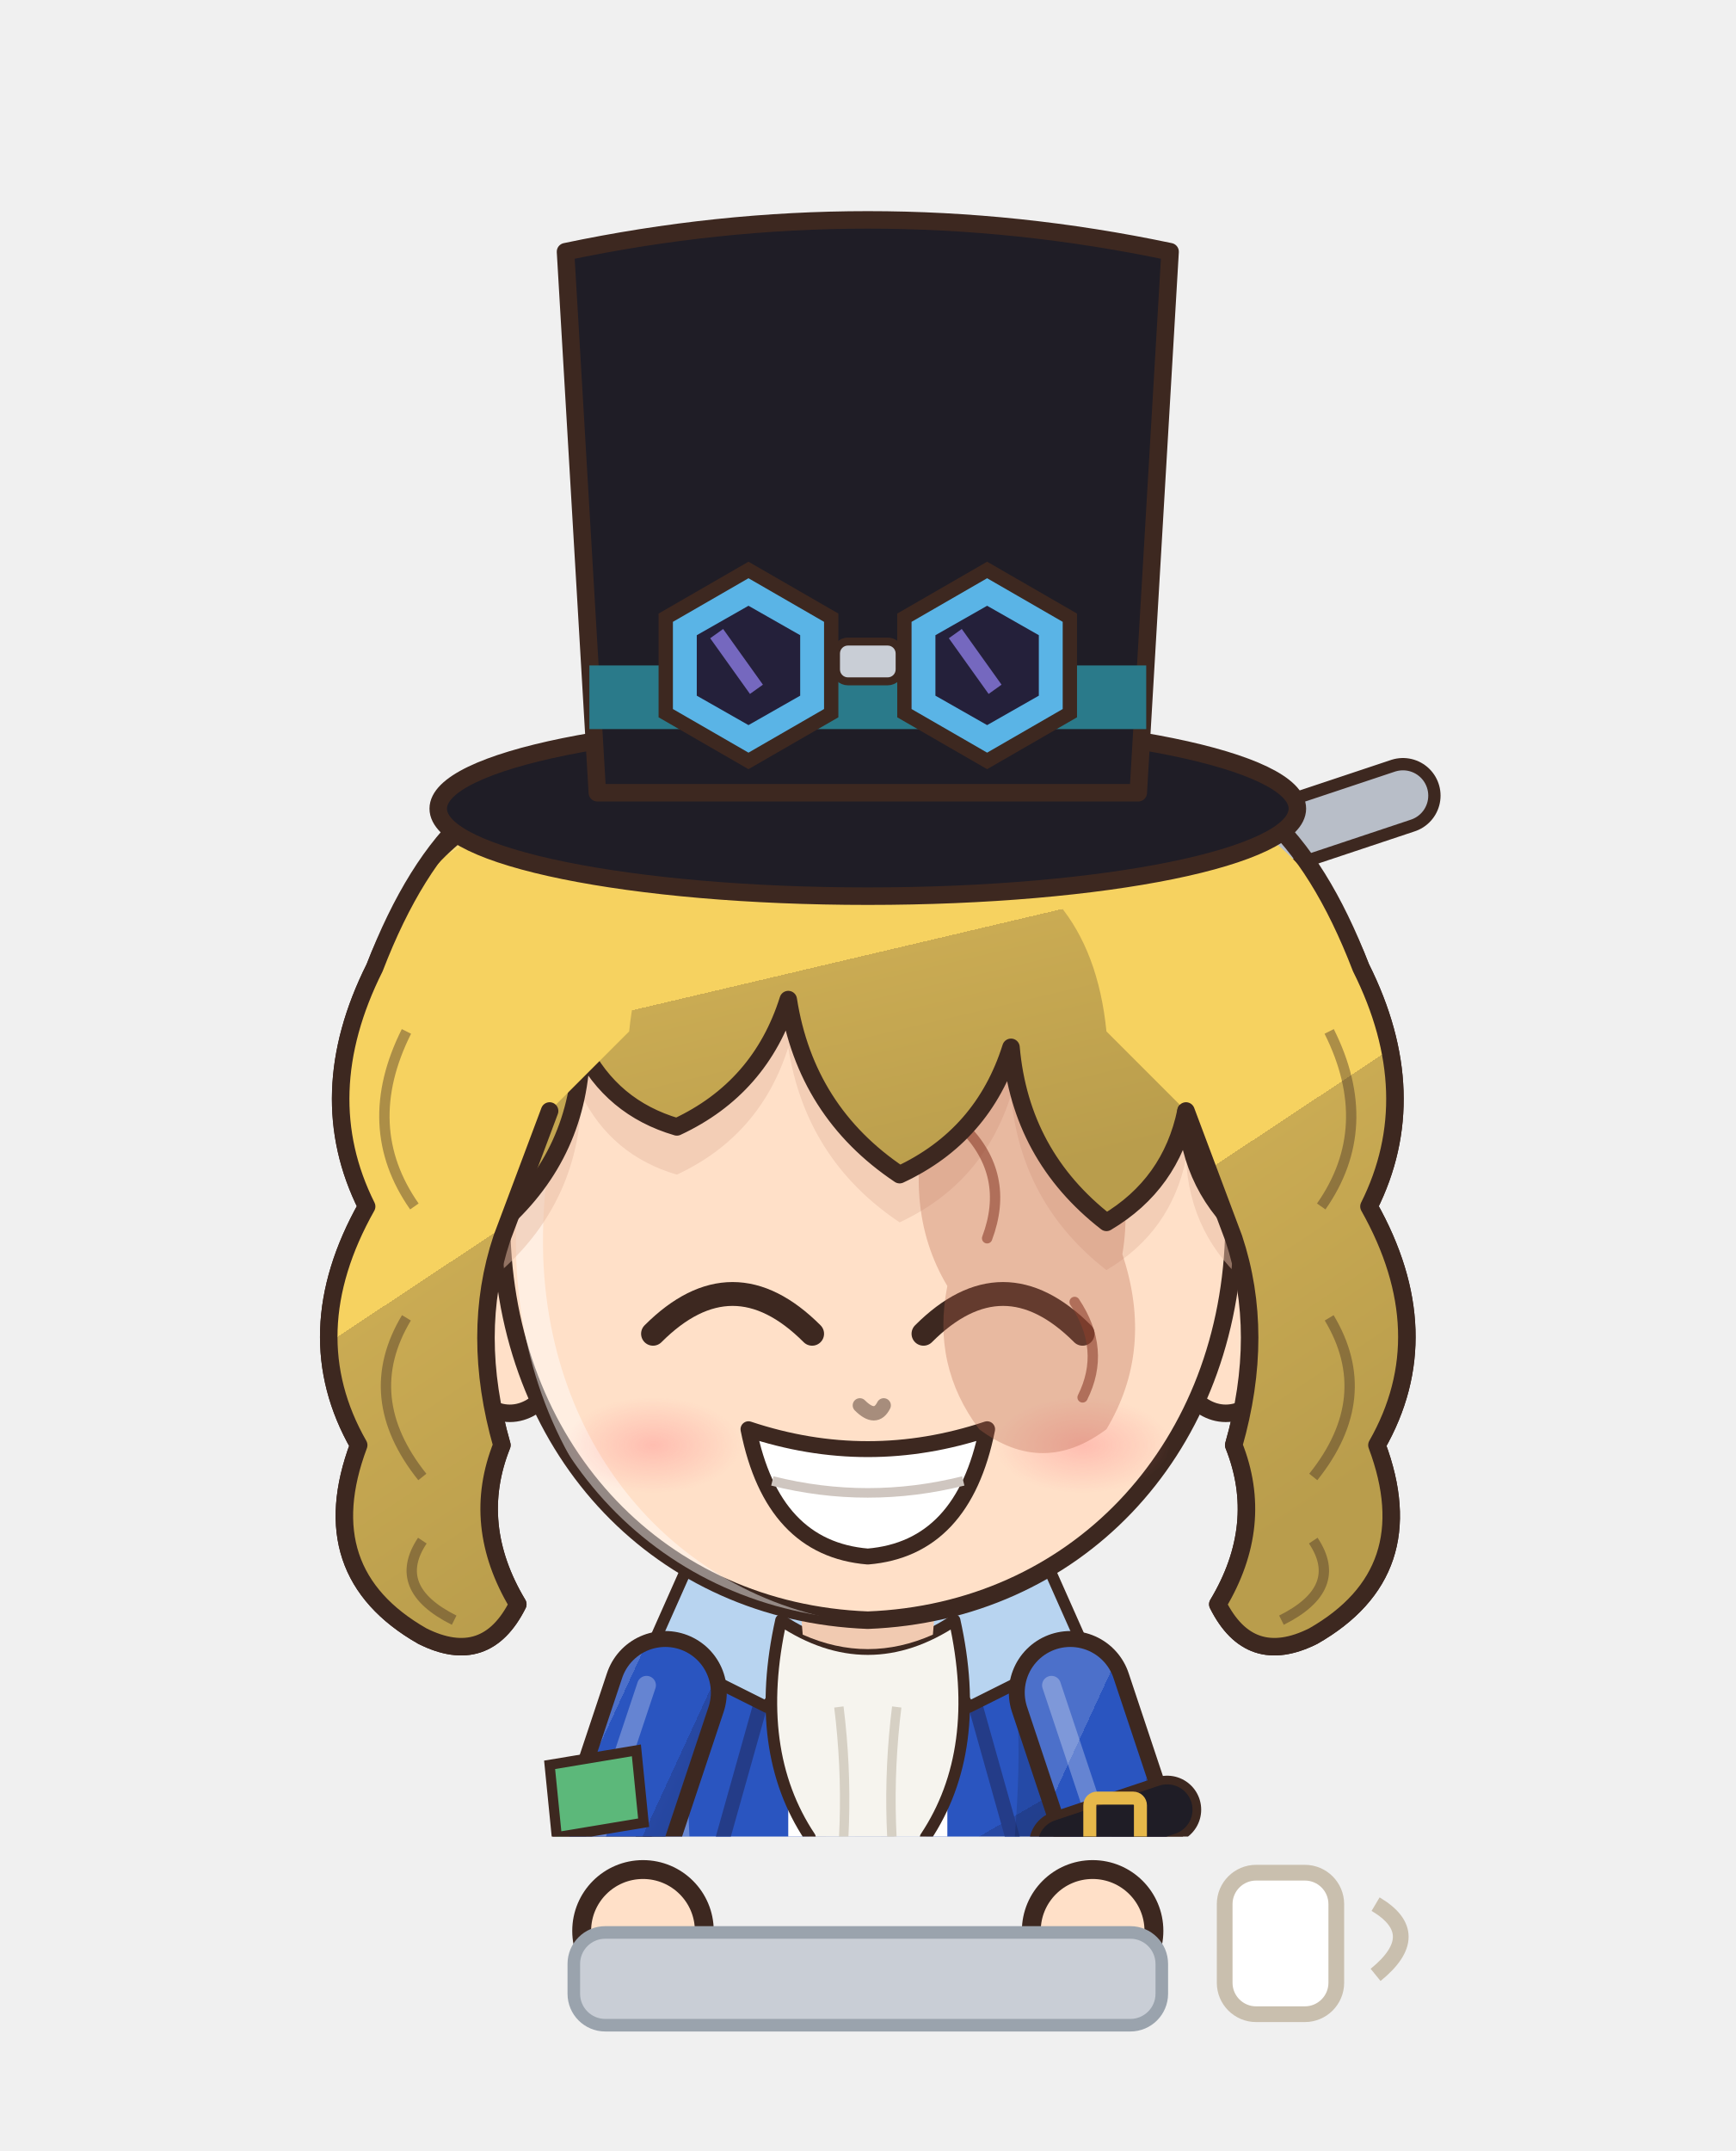
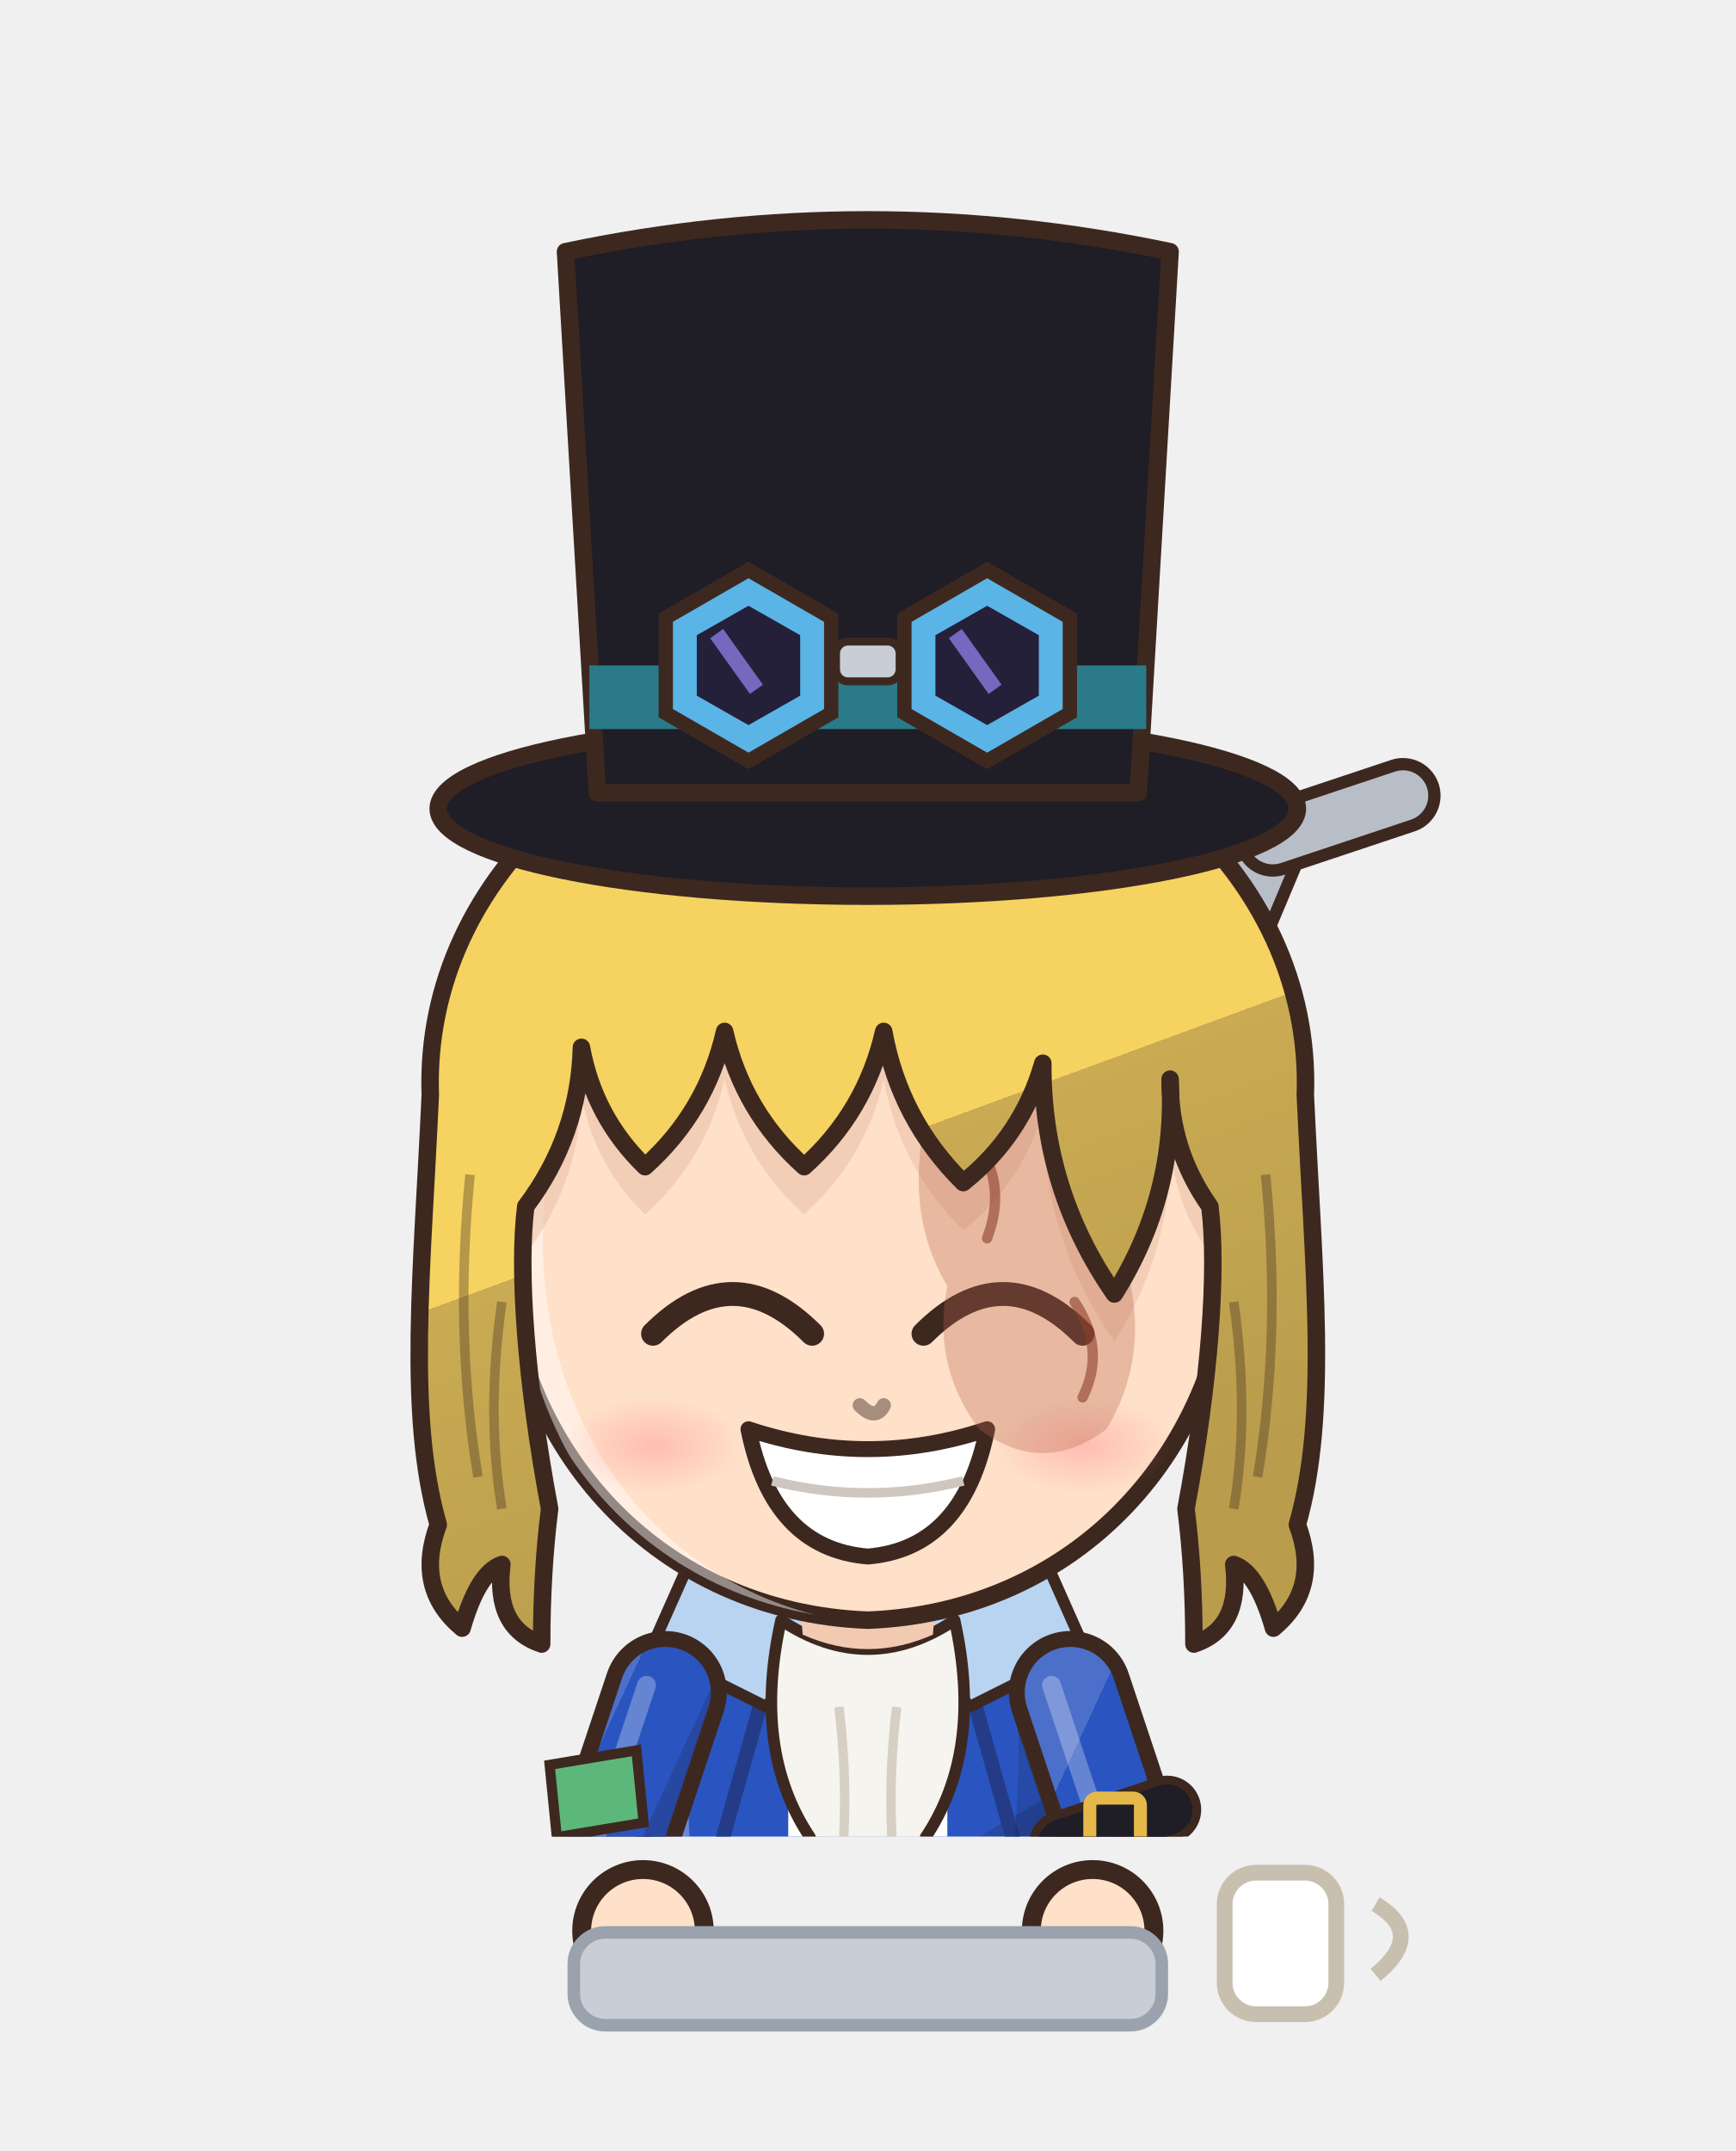
<svg xmlns="http://www.w3.org/2000/svg" viewBox="643.8 239.2 110.4 136.8" width="110.4" height="136.8">
  <svg x="643.8" y="239.2" viewBox="-120 -180 240 253.91" width="110.4" height="116.8">
    <defs>
      <linearGradient id="hair113" x1="0" y1="0" x2=".35" y2="1">
        <stop offset="0" stop-color="#f7d979" />
        <stop offset=".16" stop-color="#f7d979" />
        <stop offset=".16" stop-color="#f6d260" />
        <stop offset=".58" stop-color="#f6d260" />
        <stop offset=".58" stop-color="#caab53" />
        <stop offset="1" stop-color="#b99d4c" />
      </linearGradient>
      <radialGradient id="skin113" cx=".4" cy=".32" r=".85">
        <stop offset="0" stop-color="#ffe0c8" />
        <stop offset=".84" stop-color="#ffe0c8" />
        <stop offset=".84" stop-color="#f1cab1" />
        <stop offset="1" stop-color="#f1cab1" />
      </radialGradient>
      <linearGradient id="cloth113" x1="0" y1="0" x2=".45" y2="1">
        <stop offset="0" stop-color="#4c70ca" />
        <stop offset=".16" stop-color="#4c70ca" />
        <stop offset=".16" stop-color="#2a55c0" />
        <stop offset=".6" stop-color="#2a55c0" />
        <stop offset=".6" stop-color="#2748a3" />
        <stop offset="1" stop-color="#234295" />
      </linearGradient>
      <linearGradient id="iris113" x1="0" y1="0" x2="0" y2="1">
        <stop offset="0" stop-color="#1a2136" />
        <stop offset=".5" stop-color="#3a4a7a" />
        <stop offset="1" stop-color="#929bb5" />
      </linearGradient>
      <linearGradient id="gold113" x1="0" y1="0" x2="1" y2="1">
        <stop offset="0" stop-color="#f6d27a" />
        <stop offset=".55" stop-color="#d9a63a" />
        <stop offset="1" stop-color="#a8761e" />
      </linearGradient>
      <linearGradient id="steel113" x1="0" y1="0" x2="1" y2="1">
        <stop offset="0" stop-color="#e4e8ee" />
        <stop offset=".5" stop-color="#9aa3ad" />
        <stop offset="1" stop-color="#5a606a" />
      </linearGradient>
      <linearGradient id="beard113" x1="0" y1="0" x2="0" y2="1">
        <stop offset="0" stop-color="#e6e6ea" />
        <stop offset="1" stop-color="#b8b8c2" />
      </linearGradient>
      <radialGradient id="hawkiris113" cx=".45" cy=".4" r=".7">
        <stop offset="0" stop-color="#ffe27a" />
        <stop offset=".6" stop-color="#e8a52a" />
        <stop offset="1" stop-color="#9a5a12" />
      </radialGradient>
      <linearGradient id="straw113" x1="0" y1="0" x2=".3" y2="1">
        <stop offset="0" stop-color="#ffe7aa" />
        <stop offset=".16" stop-color="#ffe7aa" />
        <stop offset=".16" stop-color="#ffe39a" />
        <stop offset=".58" stop-color="#ffe39a" />
        <stop offset=".58" stop-color="#e9b456" />
        <stop offset="1" stop-color="#d6a54f" />
      </linearGradient>
      <radialGradient id="blush113">
        <stop offset="0" stop-color="#ff7f86" stop-opacity=".9" />
        <stop offset="1" stop-color="#ff7f86" stop-opacity="0" />
      </radialGradient>
      <clipPath id="face113">
        <path d="M -46,-4 C -47,-38 -25,-55 0,-55 C 25,-55 47,-38 46,-4 C 45,23 26,43 0,44 C -26,43 -45,23 -46,-4 Z" />
      </clipPath>
      <clipPath id="torso113">
        <path d="M -30,50 C -34,68 -28,94 -26,124 L 26,124 C 28,94 34,68 30,50 C 18,40 -18,40 -30,50 Z" />
      </clipPath>
    </defs>
    <ellipse cx="0" cy="208" rx="42" ry="7" fill="#000000" opacity=".16" />
-     <g transform="translate(0,44.0) scale(1.100,1.100) translate(0,-44)">
-       <path d="M -20,-62 Q -52,-64 -62,-38 Q -70,-22 -63,-8 Q -72,8 -64,22 Q -70,38 -56,46 Q -48,50 -44,42 Q -50,32 -46,22 Q -50,8 -46,-4 Q -50,-24 -38,-38 Q -28,-50 -10,-54 Z" fill="url(#hair113)" stroke="#3d2820" stroke-width="2.2" stroke-linejoin="round" />
-       <path d="M -58,-30 Q -64,-18 -57,-8 M -58,6 Q -64,16 -56,26 M -56,34 Q -60,40 -52,44" stroke="#3d2820" stroke-width="1.3" fill="none" opacity=".4" />
-       <path d="M 20,-62 Q 52,-64 62,-38 Q 70,-22 63,-8 Q 72,8 64,22 Q 70,38 56,46 Q 48,50 44,42 Q 50,32 46,22 Q 50,8 46,-4 Q 50,-24 38,-38 Q 28,-50 10,-54 Z" fill="url(#hair113)" stroke="#3d2820" stroke-width="2.2" stroke-linejoin="round" />
-       <path d="M 58,-30 Q 64,-18 57,-8 M 58,6 Q 64,16 56,26 M 56,34 Q 60,40 52,44" stroke="#3d2820" stroke-width="1.3" fill="none" opacity=".4" />
-     </g>
+     <g transform="translate(0,44.0) scale(1.100,1.100) translate(0,-44)" />
    <g transform="translate(0,205) scale(1,1) translate(0,-205)">
      <path d="M -34,150 L 56,-64" stroke="#3d2820" stroke-width="10.4" stroke-linecap="round" />
      <path d="M -34,150 L 56,-64" stroke="#b8bec8" stroke-width="7" stroke-linecap="round" />
      <path d="M 56,-64 L 74,-70" stroke="#3d2820" stroke-width="10.4" stroke-linecap="round" />
      <path d="M 56,-64 L 74,-70" stroke="#b8bec8" stroke-width="7" stroke-linecap="round" />
      <path d="M -30,140 L 52,-58" stroke="#ffffff" stroke-width="1.6" opacity=".55" />
      <path d="M -23.5,118 Q -24.5,160.0 -20.5,202 L -5.5,202 Q -1.5,160.0 -2.5,118 Z" fill="#3b4258" stroke="#3d2820" stroke-width="2.2" stroke-linejoin="round" />
      <path d="M -9,124 Q -8,160 -10,196" stroke="#000000" stroke-width="4.5" fill="none" opacity=".14" stroke-linecap="round" />
      <path d="M -18,126 Q -19,150 -18,170" stroke="#ffffff" stroke-width="2" fill="none" opacity=".22" stroke-linecap="round" />
      <ellipse cx="-13" cy="205" rx="14" ry="7" fill="#3a2a24" stroke="#3d2820" stroke-width="2.2" stroke-linejoin="round" />
      <ellipse cx="-17" cy="202.5" rx="5" ry="2" fill="#ffffff" opacity=".35" />
      <path d="M 2.5,118 Q 1.5,160.0 5.5,202 L 20.5,202 Q 24.5,160.0 23.5,118 Z" fill="#3b4258" stroke="#3d2820" stroke-width="2.2" stroke-linejoin="round" />
      <path d="M 17,124 Q 18,160 16,196" stroke="#000000" stroke-width="4.5" fill="none" opacity=".14" stroke-linecap="round" />
      <path d="M 8,126 Q 7,150 8,170" stroke="#ffffff" stroke-width="2" fill="none" opacity=".22" stroke-linecap="round" />
      <ellipse cx="13" cy="205" rx="14" ry="7" fill="#3a2a24" stroke="#3d2820" stroke-width="2.2" stroke-linejoin="round" />
      <ellipse cx="9" cy="202.5" rx="5" ry="2" fill="#ffffff" opacity=".35" />
      <path d="M -30,50 C -34,68 -28,94 -26,124 L 26,124 C 28,94 34,68 30,50 C 18,40 -18,40 -30,50 Z" fill="url(#cloth113)" stroke="#3d2820" stroke-width="2.2" stroke-linejoin="round" />
      <path d="M -11,42 L 11,42 L 11,124 L -11,124 Z" fill="#ffffff" />
      <path d="M -11,42 L -20,74 L -11,124 M 11,42 L 20,74 L 11,124" stroke="#243c88" stroke-width="2" fill="none" />
      <g clip-path="url(#torso113)">
        <path d="M -30,50 C -34,68 -28,94 -26,124 L 26,124 C 28,94 34,68 30,50 C 18,40 -18,40 -30,50 Z" transform="translate(4,3)" fill="none" stroke="#ffffff" stroke-width="5" opacity=".3" />
        <path d="M -30,50 C -34,68 -28,94 -26,124 L 26,124 C 28,94 34,68 30,50 C 18,40 -18,40 -30,50 Z" transform="translate(-6,-2)" fill="none" stroke="#000000" stroke-width="9" opacity=".13" />
      </g>
      <path d="M -6,44 L -22,30 L -30,48 L -14,56 Z" fill="#b8d4f0" stroke="#3d2820" stroke-width="1.6" stroke-linejoin="round" />
      <path d="M 6,44 L 22,30 L 30,48 L 14,56 Z" fill="#b8d4f0" stroke="#3d2820" stroke-width="1.6" stroke-linejoin="round" />
      <path d="M -12,44 Q 0,52 12,44 Q 16,62 8,74 Q 12,86 4,96 L -4,96 Q -12,86 -8,74 Q -16,62 -12,44 Z" fill="#f6f4ee" stroke="#3d2820" stroke-width="1.6" stroke-linejoin="round" />
      <path d="M -4,56 Q -2,72 -5,88 M 4,56 Q 2,72 5,88" stroke="#d6d0c4" stroke-width="1.3" fill="none" />
      <path d="M -27,112 L -36,176 L -10,176 L -9,118 Z M 27,112 L 36,176 L 10,176 L 9,118 Z" fill="url(#cloth113)" stroke="#3d2820" stroke-width="2.2" stroke-linejoin="round" />
      <path d="M -28,54 L -38,84 L -31,102" stroke="#3d2820" stroke-width="17" fill="none" stroke-linecap="round" stroke-linejoin="round" />
      <path d="M -28,54 L -38,84 L -31,102" stroke="url(#cloth113)" stroke-width="12.6" fill="none" stroke-linecap="round" stroke-linejoin="round" />
      <path d="M -28,54 L -38,84 L -31,102" transform="translate(-2.6,-1)" stroke="#ffffff" stroke-width="2.6" fill="none" stroke-linecap="round" stroke-linejoin="round" opacity=".28" />
      <path d="M 28,54 L 38,84 L 31,102" stroke="#3d2820" stroke-width="17" fill="none" stroke-linecap="round" stroke-linejoin="round" />
      <path d="M 28,54 L 38,84 L 31,102" stroke="url(#cloth113)" stroke-width="12.6" fill="none" stroke-linecap="round" stroke-linejoin="round" />
      <path d="M 28,54 L 38,84 L 31,102" transform="translate(-2.6,-1)" stroke="#ffffff" stroke-width="2.6" fill="none" stroke-linecap="round" stroke-linejoin="round" opacity=".28" />
      <path d="M 41.4,70.2 L 27.0,75.0" stroke="#3d2820" stroke-width="9.4" stroke-linecap="round" />
      <path d="M 41.4,70.2 L 27.0,75.0" stroke="#1f1d26" stroke-width="7" stroke-linecap="round" />
      <rect x="30.7" y="68.6" width="7" height="8" rx="1" fill="none" stroke="#e6b84a" stroke-width="1.8" />
      <circle cx="-31" cy="102" r="8.5" fill="#1f1d26" stroke="#3d2820" stroke-width="2.2" />
      <circle cx="31" cy="102" r="8.5" fill="#1f1d26" stroke="#3d2820" stroke-width="2.2" />
      <path d="M -44,64 L -32,62 L -31,72 L -43,74 Z" fill="#5cb87a" stroke="#3d2820" stroke-width="1.4" />
      <path d="M -10,34 L 10,34 L 9,46 Q 0,50 -9,46 Z" fill="#f1cab1" />
    </g>
    <g transform="translate(0,44.0) scale(1.100,1.100) translate(0,-44)">
      <ellipse cx="-45" cy="8" rx="7" ry="10" fill="url(#skin113)" stroke="#3d2820" stroke-width="2.2" stroke-linejoin="round" />
      <ellipse cx="45" cy="8" rx="7" ry="10" fill="url(#skin113)" stroke="#3d2820" stroke-width="2.2" stroke-linejoin="round" />
      <path d="M -46,-4 C -47,-38 -25,-55 0,-55 C 25,-55 47,-38 46,-4 C 45,23 26,43 0,44 C -26,43 -45,23 -46,-4 Z" fill="url(#skin113)" stroke="#3d2820" stroke-width="2.2" stroke-linejoin="round" />
      <g clip-path="url(#face113)">
        <path d="M -46,-4 C -47,-38 -25,-55 0,-55 C 25,-55 47,-38 46,-4 C 45,23 26,43 0,44 C -26,43 -45,23 -46,-4 Z" transform="translate(3.5,2.5)" fill="none" stroke="#ffffff" stroke-width="3.4" opacity=".45" />
      </g>
      <g clip-path="url(#face113)">
-         <path d="M -50,-8 C -56,-48 -28,-72 0,-72 C 28,-72 56,-48 50,-8 L 48,-4 Q 40.5,-10.2 40,-20 Q 38.1,-10.8 30,-6 Q 19.2,-14.4 18,-28 Q 14.5,-16.9 4,-12 Q -7.8,-19.9 -10,-34 Q -13.5,-22.9 -24,-18 Q -32.2,-20.4 -36,-28 Q -36.2,-14.8 -46,-6 Q -48.4,-6.1 -50,-8 Z" transform="translate(0,6)" fill="#e7bca4" opacity=".5" />
+         <path d="M 0,-72 C 30,-72 56,-50 55,-22 C 56,0 58,18 54,32 Q 57,40 51,45 Q 49,38 46,37 Q 47,45 41,47 Q 41,38 40,30 C 43,14 44,0 43,-8 Q 37.9,-15.2 38,-24 Q 38.8,-9.4 31,3 Q 21.9,-10.1 22,-26 Q 19.4,-16.9 12,-11 Q 4.0,-18.9 2,-30 Q -0.3,-19.9 -8,-13 Q -15.7,-19.9 -18,-30 Q -20.3,-19.9 -28,-13 Q -34.4,-19.2 -36,-28 Q -36.3,-16.9 -43,-8 C -44,0 -43,14 -40,30 Q -41,38 -41,47 Q -47,45 -46,37 Q -49,38 -51,45 Q -57,40 -54,32 C -58,18 -56,0 -55,-22 C -56,-50 -30,-72 0,-72 Z" transform="translate(0,6)" fill="#e7bca4" opacity=".5" />
      </g>
      <path d="M -27,8 Q -17,-2 -7,8" stroke="#3d2820" stroke-width="3" fill="none" stroke-linecap="round" />
      <path d="M 7,8 Q 17,-2 27,8" stroke="#3d2820" stroke-width="3" fill="none" stroke-linecap="round" />
      <path d="M -15,20 Q 0,25 15,20 Q 12,35 0,36 Q -12,35 -15,20 Z" fill="#ffffff" stroke="#3d2820" stroke-width="2" stroke-linejoin="round" />
      <path d="M -12,26.5 Q 0,29.5 12,26.5" stroke="#cfc6c0" stroke-width="1.2" fill="none" />
      <ellipse cx="-27" cy="22" rx="11" ry="6" fill="url(#blush113)" opacity="0.40" />
      <ellipse cx="27" cy="22" rx="11" ry="6" fill="url(#blush113)" opacity="0.40" />
      <path d="M -1,17 Q 1,19 2,17" stroke="#a78d7c" stroke-width="1.8" fill="none" stroke-linecap="round" />
      <path d="M 8,-22 Q 16,-30 26,-24 Q 34,-14 32,-2 Q 36,10 30,20 Q 22,26 14,20 Q 8,12 10,2 Q 4,-8 8,-22 Z" fill="#b8644a" opacity=".32" />
      <path d="M 12,-18 Q 18,-12 15,-4 M 26,4 Q 30,10 27,16" stroke="#8a3e2c" stroke-width="1.3" fill="none" opacity=".6" stroke-linecap="round" />
-       <path d="M -50,-8 C -56,-48 -28,-72 0,-72 C 28,-72 56,-48 50,-8 L 48,-4 Q 40.5,-10.2 40,-20 Q 38.1,-10.8 30,-6 Q 19.2,-14.4 18,-28 Q 14.5,-16.9 4,-12 Q -7.8,-19.9 -10,-34 Q -13.5,-22.9 -24,-18 Q -32.2,-20.4 -36,-28 Q -36.2,-14.8 -46,-6 Q -48.4,-6.1 -50,-8 Z" fill="url(#hair113)" stroke="#3d2820" stroke-width="2.2" stroke-linejoin="round" />
-       <path d="M -20,-62 Q -52,-64 -62,-38 Q -70,-22 -63,-8 Q -72,8 -64,22 Q -70,38 -56,46 Q -48,50 -44,42 Q -50,32 -46,22 Q -50,8 -46,-4 L -40,-20 L -30,-30 Q -28,-50 -10,-54 Z" fill="url(#hair113)" stroke="none" />
-       <path d="M -34,-63 Q -52,-64 -62,-38 Q -70,-22 -63,-8 Q -72,8 -64,22 Q -70,38 -56,46 Q -48,50 -44,42 Q -50,32 -46,22 Q -50,8 -46,-4 L -40,-20" stroke="#3d2820" stroke-width="2.2" fill="none" stroke-linejoin="round" stroke-linecap="round" />
-       <path d="M -58,-30 Q -64,-18 -57,-8 M -58,6 Q -64,16 -56,26 M -56,34 Q -60,40 -52,44" stroke="#3d2820" stroke-width="1.3" fill="none" opacity=".4" />
-       <path d="M 20,-62 Q 52,-64 62,-38 Q 70,-22 63,-8 Q 72,8 64,22 Q 70,38 56,46 Q 48,50 44,42 Q 50,32 46,22 Q 50,8 46,-4 L 40,-20 L 30,-30 Q 28,-50 10,-54 Z" fill="url(#hair113)" stroke="none" />
-       <path d="M 34,-63 Q 52,-64 62,-38 Q 70,-22 63,-8 Q 72,8 64,22 Q 70,38 56,46 Q 48,50 44,42 Q 50,32 46,22 Q 50,8 46,-4 L 40,-20" stroke="#3d2820" stroke-width="2.2" fill="none" stroke-linejoin="round" stroke-linecap="round" />
-       <path d="M 58,-30 Q 64,-18 57,-8 M 58,6 Q 64,16 56,26 M 56,34 Q 60,40 52,44" stroke="#3d2820" stroke-width="1.3" fill="none" opacity=".4" />
+       <path d="M 0,-72 C 30,-72 56,-50 55,-22 C 56,0 58,18 54,32 Q 57,40 51,45 Q 49,38 46,37 Q 47,45 41,47 Q 41,38 40,30 C 43,14 44,0 43,-8 Q 37.9,-15.2 38,-24 Q 38.8,-9.4 31,3 Q 21.9,-10.1 22,-26 Q 19.4,-16.9 12,-11 Q 4.0,-18.9 2,-30 Q -0.3,-19.9 -8,-13 Q -15.7,-19.9 -18,-30 Q -20.3,-19.9 -28,-13 Q -34.4,-19.2 -36,-28 Q -36.3,-16.9 -43,-8 C -44,0 -43,14 -40,30 Q -41,38 -41,47 Q -47,45 -46,37 Q -49,38 -51,45 Q -57,40 -54,32 C -58,18 -56,0 -55,-22 C -56,-50 -30,-72 0,-72 Z" fill="url(#hair113)" stroke="#3d2820" stroke-width="2.2" stroke-linejoin="round" />
+       <path d="M -50,-12 Q -52,8 -49,26 M -46,4 Q -48,18 -46,30" stroke="#3d2820" stroke-width="1.2" fill="none" opacity=".35" />
+       <path d="M 50,-12 Q 52,8 49,26 M 46,4 Q 48,18 46,30" stroke="#3d2820" stroke-width="1.2" fill="none" opacity=".35" />
      <ellipse cx="0" cy="-58" rx="54" ry="11" fill="#1f1d26" stroke="#3d2820" stroke-width="2.2" stroke-linejoin="round" />
      <path d="M -34,-60 L -38,-128 Q 0,-136 38,-128 L 34,-60 Z" fill="#1f1d26" stroke="#3d2820" stroke-width="2.2" stroke-linejoin="round" />
      <path d="M -35,-76 L 35,-76 L 35,-68 L -35,-68 Z" fill="#2a7a8a" />
      <polygon points="-4.6,-70.0 -15.0,-64.0 -25.4,-70.0 -25.4,-82.0 -15.0,-88.0 -4.6,-82.0" fill="#5ab4e6" stroke="#3d2820" stroke-width="1.8" />
      <polygon points="-8.5,-72.2 -15.0,-68.5 -21.5,-72.2 -21.5,-79.8 -15.0,-83.5 -8.5,-79.8" fill="#24203a" />
      <path d="M -19,-80 L -14,-73" stroke="#8a7ae0" stroke-width="2" opacity=".8" />
      <polygon points="25.4,-70.0 15.0,-64.0 4.6,-70.0 4.6,-82.0 15.0,-88.0 25.4,-82.0" fill="#5ab4e6" stroke="#3d2820" stroke-width="1.8" />
      <polygon points="21.5,-72.2 15.0,-68.5 8.5,-72.2 8.5,-79.8 15.0,-83.5 21.5,-79.8" fill="#24203a" />
      <path d="M 11,-80 L 16,-73" stroke="#8a7ae0" stroke-width="2" opacity=".8" />
      <rect x="-4" y="-79" width="8" height="5" rx="1.5" fill="#c9ced6" stroke="#3d2820" stroke-width="1" />
    </g>
    <g transform="translate(0,205) scale(1,1) translate(0,-205)" />
  </svg>
  <circle cx="684.7" cy="362.0" r="3.9" fill="#ffe0c8" stroke="#3d2820" stroke-width="1.2" />
  <circle cx="713.3" cy="362.0" r="3.9" fill="#ffe0c8" stroke="#3d2820" stroke-width="1.2" />
  <rect x="680.3" y="362.1" width="37.4" height="5.9" rx="2" fill="#c9ced6" stroke="#9aa3ad" stroke-width=".8" />
  <rect x="721.7" y="358.3" width="7.1" height="9.0" rx="2" fill="#ffffff" stroke="#c9bfae" />
  <path d="M 731.3,360.3 q 3.2,1.9 0,4.5" stroke="#c9bfae" fill="none" />
</svg>
